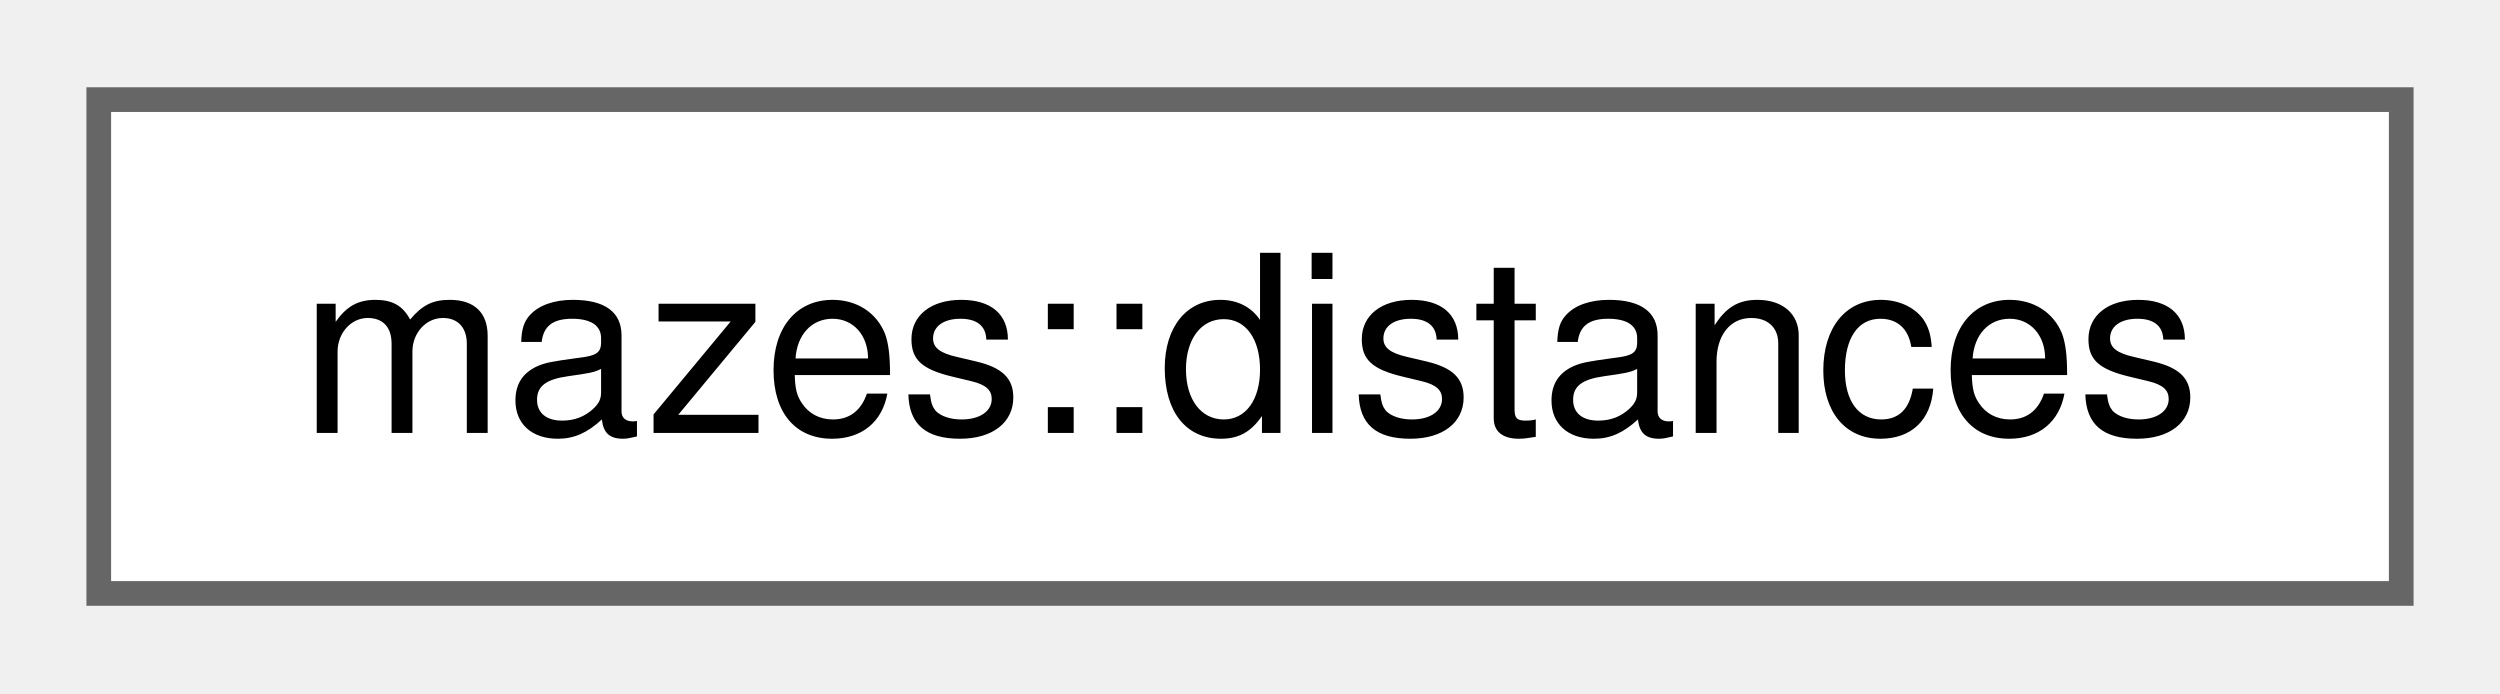
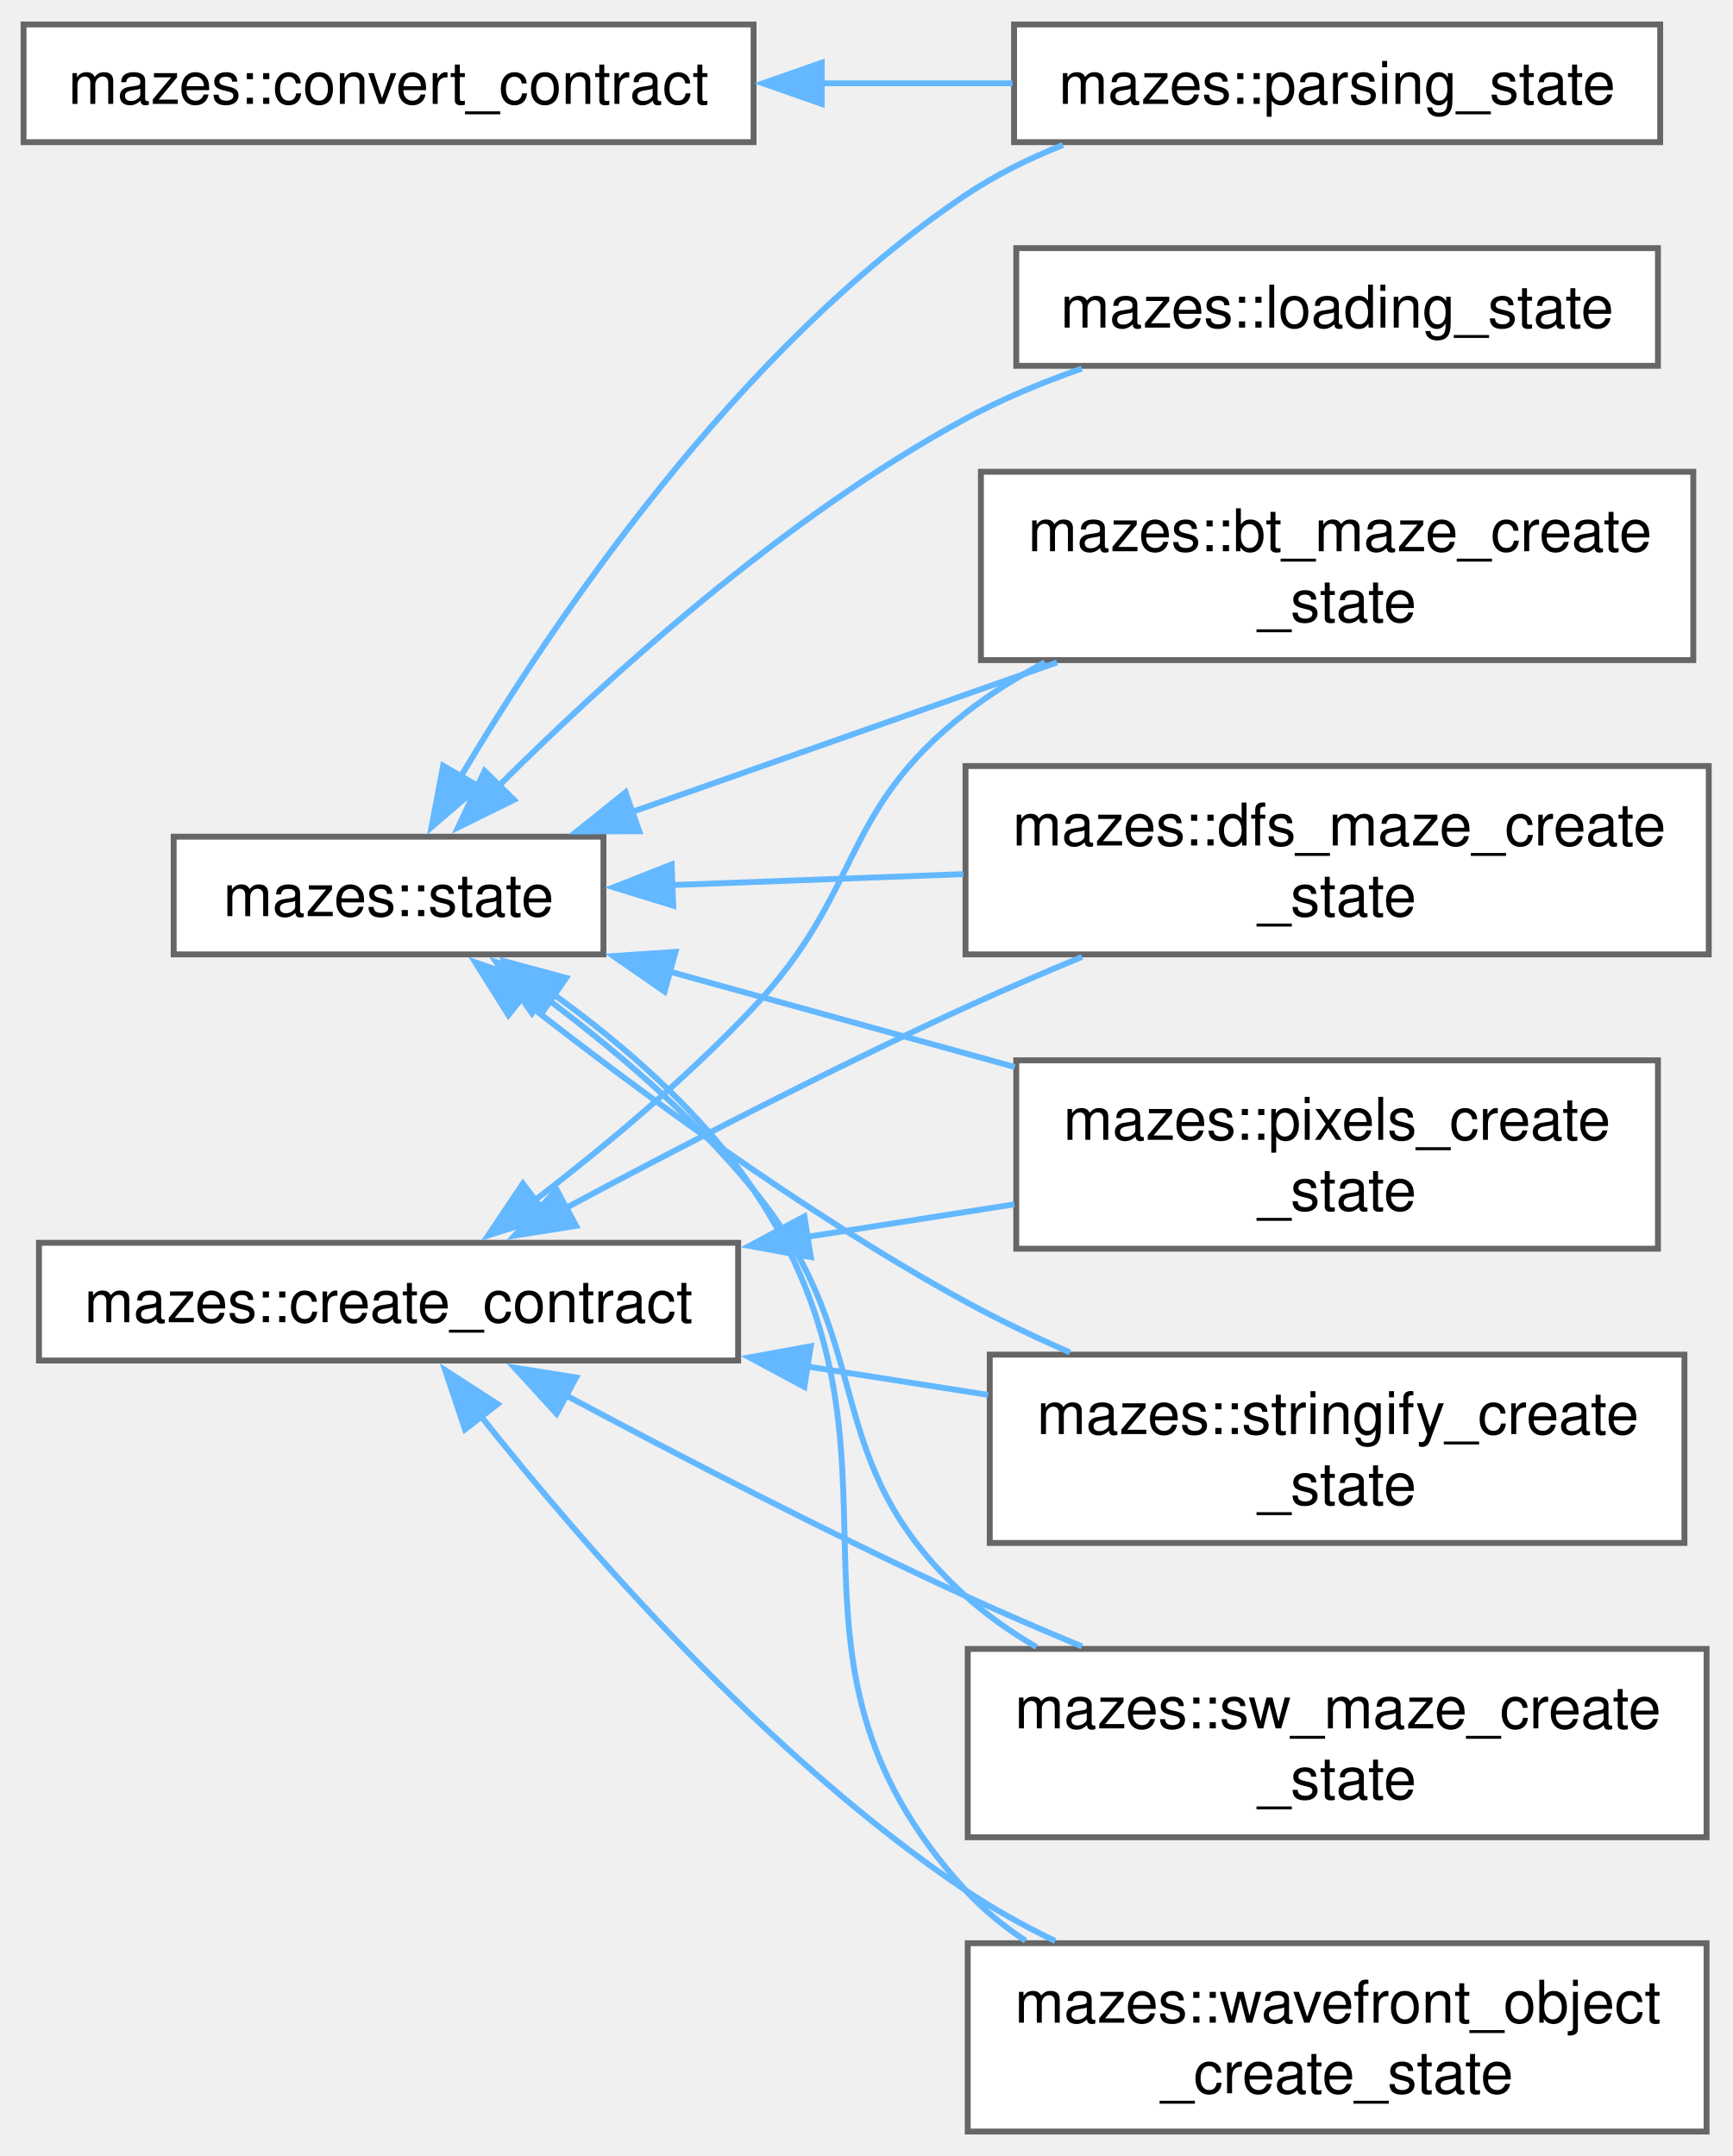
- <svg xmlns="http://www.w3.org/2000/svg" xmlns:xlink="http://www.w3.org/1999/xlink" width="101pt" height="28pt" viewBox="0.00 0.00 101.25 28.00">
-   <g id="graph0" class="graph" transform="scale(1 1) rotate(0) translate(4 24)">
+ <svg xmlns="http://www.w3.org/2000/svg" xmlns:xlink="http://www.w3.org/1999/xlink" width="294pt" height="366pt" viewBox="0.00 0.00 294.25 366.00">
+   <g id="graph0" class="graph" transform="scale(1 1) rotate(0) translate(4 362)">
    <g id="Node000000" class="node">
      <g id="a_Node000000">
-         <a xlink:href="classmazes_1_1distances.html" target="_top" xlink:title="A class that manages distances associated with cells in a grid.">
-           <polygon fill="white" stroke="#666666" points="93.25,-20 0,-20 0,0 93.25,0 93.25,-20" />
-           <text text-anchor="middle" x="46.62" y="-6.5" font-family="Helvetica,sans-Serif" font-size="10.00">mazes::distances</text>
+         <a xlink:href="classmazes_1_1convert__contract.html" target="_top" xlink:title="Contract for converting arguments to args.">
+           <polygon fill="white" stroke="#666666" points="124,-358 0,-358 0,-338 124,-338 124,-358" />
+           <text text-anchor="middle" x="62" y="-344.5" font-family="Helvetica,sans-Serif" font-size="10.00">mazes::convert_contract</text>
+         </a>
+       </g>
+     </g>
+     <g id="Node000001" class="node">
+       <g id="a_Node000001">
+         <a xlink:href="classmazes_1_1parsing__state.html" target="_top" xlink:title="State for parsing arguments.">
+           <polygon fill="white" stroke="#666666" points="278,-358 168.25,-358 168.25,-338 278,-338 278,-358" />
+           <text text-anchor="middle" x="223.12" y="-344.5" font-family="Helvetica,sans-Serif" font-size="10.00">mazes::parsing_state</text>
+         </a>
+       </g>
+     </g>
+     <g id="edge3_Node000000_Node000001" class="edge">
+       <g id="a_edge3_Node000000_Node000001">
+         <a xlink:title=" ">
+           <path fill="none" stroke="#63b8ff" d="M135.39,-348C146.35,-348 157.5,-348 167.98,-348" />
+           <polygon fill="#63b8ff" stroke="#63b8ff" points="135.58,-344.5 125.58,-348 135.58,-351.5 135.58,-344.5" />
+         </a>
+       </g>
+     </g>
+     <g id="Node000004" class="node">
+       <g id="a_Node000004">
+         <a xlink:href="classmazes_1_1create__contract.html" target="_top" xlink:title="Contract for the create function in the runtime.">
+           <polygon fill="white" stroke="#666666" points="121.38,-151 2.62,-151 2.62,-131 121.38,-131 121.38,-151" />
+           <text text-anchor="middle" x="62" y="-137.5" font-family="Helvetica,sans-Serif" font-size="10.00">mazes::create_contract</text>
+         </a>
+       </g>
+     </g>
+     <g id="Node000003" class="node">
+       <g id="a_Node000003">
+         <a xlink:href="classmazes_1_1bt__maze__create__state.html" target="_top" xlink:title="State for creating a maze using the binary tree algorithm.">
+           <polygon fill="white" stroke="#666666" points="283.62,-282 162.62,-282 162.62,-250 283.62,-250 283.62,-282" />
+           <text text-anchor="start" x="170.62" y="-268.5" font-family="Helvetica,sans-Serif" font-size="10.00">mazes::bt_maze_create</text>
+           <text text-anchor="middle" x="223.12" y="-256.5" font-family="Helvetica,sans-Serif" font-size="10.00">_state</text>
+         </a>
+       </g>
+     </g>
+     <g id="edge4_Node000004_Node000003" class="edge">
+       <g id="a_edge4_Node000004_Node000003">
+         <a xlink:title=" ">
+           <path fill="none" stroke="#63b8ff" d="M86.62,-158.04C98.47,-167.15 112.68,-178.95 124,-191 142.75,-210.96 138.45,-224.11 160,-241 164.12,-244.23 168.71,-247.09 173.48,-249.62" />
+           <polygon fill="#63b8ff" stroke="#63b8ff" points="89.02,-155.46 78.92,-152.26 84.82,-161.06 89.02,-155.46" />
+         </a>
+       </g>
+     </g>
+     <g id="Node000005" class="node">
+       <g id="a_Node000005">
+         <a xlink:href="classmazes_1_1dfs__maze__create__state.html" target="_top" xlink:title="State for creating a maze using the depth-first search algorithm.">
+           <polygon fill="white" stroke="#666666" points="286.25,-232 160,-232 160,-200 286.25,-200 286.25,-232" />
+           <text text-anchor="start" x="168" y="-218.5" font-family="Helvetica,sans-Serif" font-size="10.00">mazes::dfs_maze_create</text>
+           <text text-anchor="middle" x="223.12" y="-206.5" font-family="Helvetica,sans-Serif" font-size="10.00">_state</text>
+         </a>
+       </g>
+     </g>
+     <g id="edge5_Node000004_Node000005" class="edge">
+       <g id="a_edge5_Node000004_Node000005">
+         <a xlink:title=" ">
+           <path fill="none" stroke="#63b8ff" d="M91.94,-156.82C111.04,-167.03 136.74,-180.35 160,-191 166.34,-193.9 173.13,-196.82 179.79,-199.58" />
+           <polygon fill="#63b8ff" stroke="#63b8ff" points="93.86,-153.88 83.4,-152.22 90.54,-160.04 93.86,-153.88" />
+         </a>
+       </g>
+     </g>
+     <g id="Node000006" class="node">
+       <g id="a_Node000006">
+         <a xlink:href="classmazes_1_1pixels__create__state.html" target="_top" xlink:title="State for creating a maze using the pixels algorithm.">
+           <polygon fill="white" stroke="#666666" points="277.62,-182 168.62,-182 168.62,-150 277.62,-150 277.62,-182" />
+           <text text-anchor="start" x="176.62" y="-168.5" font-family="Helvetica,sans-Serif" font-size="10.00">mazes::pixels_create</text>
+           <text text-anchor="middle" x="223.12" y="-156.5" font-family="Helvetica,sans-Serif" font-size="10.00">_state</text>
+         </a>
+       </g>
+     </g>
+     <g id="edge6_Node000004_Node000006" class="edge">
+       <g id="a_edge6_Node000004_Node000006">
+         <a xlink:title=" ">
+           <path fill="none" stroke="#63b8ff" d="M133.02,-152C144.85,-153.86 156.97,-155.76 168.3,-157.54" />
+           <polygon fill="#63b8ff" stroke="#63b8ff" points="133.72,-148.57 123.3,-150.47 132.63,-155.48 133.72,-148.57" />
+         </a>
+       </g>
+     </g>
+     <g id="Node000007" class="node">
+       <g id="a_Node000007">
+         <a xlink:href="classmazes_1_1stringify__create__state.html" target="_top" xlink:title="State for creating a maze using the stringify algorithm.">
+           <polygon fill="white" stroke="#666666" points="282.12,-132 164.12,-132 164.12,-100 282.12,-100 282.12,-132" />
+           <text text-anchor="start" x="172.12" y="-118.5" font-family="Helvetica,sans-Serif" font-size="10.00">mazes::stringify_create</text>
+           <text text-anchor="middle" x="223.12" y="-106.5" font-family="Helvetica,sans-Serif" font-size="10.00">_state</text>
+         </a>
+       </g>
+     </g>
+     <g id="edge7_Node000004_Node000007" class="edge">
+       <g id="a_edge7_Node000004_Node000007">
+         <a xlink:title=" ">
+           <path fill="none" stroke="#63b8ff" d="M132.89,-130.02C143.22,-128.4 153.77,-126.74 163.83,-125.16" />
+           <polygon fill="#63b8ff" stroke="#63b8ff" points="132.63,-126.52 123.3,-131.53 133.72,-133.43 132.63,-126.52" />
+         </a>
+       </g>
+     </g>
+     <g id="Node000008" class="node">
+       <g id="a_Node000008">
+         <a xlink:href="classmazes_1_1sw__maze__create__state.html" target="_top" xlink:title="State for creating a maze using the sidewinder algorithm.">
+           <polygon fill="white" stroke="#666666" points="285.88,-82 160.38,-82 160.38,-50 285.88,-50 285.88,-82" />
+           <text text-anchor="start" x="168.38" y="-68.5" font-family="Helvetica,sans-Serif" font-size="10.00">mazes::sw_maze_create</text>
+           <text text-anchor="middle" x="223.12" y="-56.5" font-family="Helvetica,sans-Serif" font-size="10.00">_state</text>
+         </a>
+       </g>
+     </g>
+     <g id="edge8_Node000004_Node000008" class="edge">
+       <g id="a_edge8_Node000004_Node000008">
+         <a xlink:title=" ">
+           <path fill="none" stroke="#63b8ff" d="M91.94,-125.18C111.04,-114.97 136.74,-101.65 160,-91 166.34,-88.1 173.13,-85.18 179.79,-82.42" />
+           <polygon fill="#63b8ff" stroke="#63b8ff" points="90.54,-121.96 83.4,-129.78 93.86,-128.12 90.54,-121.96" />
+         </a>
+       </g>
+     </g>
+     <g id="Node000009" class="node">
+       <g id="a_Node000009">
+         <a xlink:href="classmazes_1_1wavefront__object__create__state.html" target="_top" xlink:title="State for creating a maze using the Wavefront Object algorithm.">
+           <polygon fill="white" stroke="#666666" points="285.88,-32 160.38,-32 160.38,0 285.88,0 285.88,-32" />
+           <text text-anchor="start" x="168.38" y="-18.5" font-family="Helvetica,sans-Serif" font-size="10.00">mazes::wavefront_object</text>
+           <text text-anchor="middle" x="223.12" y="-6.5" font-family="Helvetica,sans-Serif" font-size="10.00">_create_state</text>
+         </a>
+       </g>
+     </g>
+     <g id="edge9_Node000004_Node000009" class="edge">
+       <g id="a_edge9_Node000004_Node000009">
+         <a xlink:title=" ">
+           <path fill="none" stroke="#63b8ff" d="M77.75,-121.46C95.27,-99.38 126.4,-63.58 160,-41 164.73,-37.82 169.92,-34.95 175.23,-32.37" />
+           <polygon fill="#63b8ff" stroke="#63b8ff" points="74.99,-119.3 71.62,-129.35 80.52,-123.6 74.99,-119.3" />
+         </a>
+       </g>
+     </g>
+     <g id="Node000002" class="node">
+       <g id="a_Node000002">
+         <a xlink:href="structmazes_1_1state.html" target="_top" xlink:title="struct representing a state in the runtime stack">
+           <polygon fill="white" stroke="#666666" points="98.5,-220 25.5,-220 25.5,-200 98.5,-200 98.5,-220" />
+           <text text-anchor="middle" x="62" y="-206.5" font-family="Helvetica,sans-Serif" font-size="10.00">mazes::state</text>
+         </a>
+       </g>
+     </g>
+     <g id="edge13_Node000002_Node000001" class="edge">
+       <g id="a_edge13_Node000002_Node000001">
+         <a xlink:title=" ">
+           <path fill="none" stroke="#63b8ff" d="M74.15,-230.03C89.9,-256.51 121.12,-302.86 160,-329 165.05,-332.4 170.74,-335.21 176.57,-337.53" />
+           <polygon fill="#63b8ff" stroke="#63b8ff" points="77.33,-228.54 69.3,-221.63 71.27,-232.04 77.33,-228.54" />
+         </a>
+       </g>
+     </g>
+     <g id="edge10_Node000002_Node000003" class="edge">
+       <g id="a_edge10_Node000002_Node000003">
+         <a xlink:title=" ">
+           <path fill="none" stroke="#63b8ff" d="M103.21,-224.15C125.21,-231.89 152.59,-241.53 175.53,-249.6" />
+           <polygon fill="#63b8ff" stroke="#63b8ff" points="104.58,-220.92 93.98,-220.9 102.26,-227.53 104.58,-220.92" />
+         </a>
+       </g>
+     </g>
+     <g id="edge11_Node000002_Node000005" class="edge">
+       <g id="a_edge11_Node000002_Node000005">
+         <a xlink:title=" ">
+           <path fill="none" stroke="#63b8ff" d="M110.14,-211.78C125.66,-212.36 143.17,-213.02 159.64,-213.64" />
+           <polygon fill="#63b8ff" stroke="#63b8ff" points="110.35,-208.28 100.22,-211.4 110.08,-215.28 110.35,-208.28" />
+         </a>
+       </g>
+     </g>
+     <g id="edge14_Node000002_Node000006" class="edge">
+       <g id="a_edge14_Node000002_Node000006">
+         <a xlink:title=" ">
+           <path fill="none" stroke="#63b8ff" d="M109.75,-197.07C128.14,-191.99 149.37,-186.12 168.39,-180.86" />
+           <polygon fill="#63b8ff" stroke="#63b8ff" points="108.88,-193.68 100.17,-199.72 110.74,-200.43 108.88,-193.68" />
+         </a>
+       </g>
+     </g>
+     <g id="edge15_Node000002_Node000007" class="edge">
+       <g id="a_edge15_Node000002_Node000007">
+         <a xlink:title=" ">
+           <path fill="none" stroke="#63b8ff" d="M84.53,-192.43C103.57,-177.45 132.52,-156.03 160,-141 165.61,-137.93 171.68,-135.03 177.75,-132.36" />
+           <polygon fill="#63b8ff" stroke="#63b8ff" points="82.36,-189.69 76.72,-198.66 86.72,-195.16 82.36,-189.69" />
+         </a>
+       </g>
+     </g>
+     <g id="edge16_Node000002_Node000008" class="edge">
+       <g id="a_edge16_Node000002_Node000008">
+         <a xlink:title=" ">
+           <path fill="none" stroke="#63b8ff" d="M88.07,-193.09C99.97,-184.21 113.78,-172.58 124,-160 145.82,-133.16 134.37,-114.23 160,-91 163.62,-87.72 167.72,-84.85 172.05,-82.33" />
+           <polygon fill="#63b8ff" stroke="#63b8ff" points="86.35,-190.01 80.28,-198.7 90.44,-195.7 86.35,-190.01" />
+         </a>
+       </g>
+     </g>
+     <g id="edge17_Node000002_Node000009" class="edge">
+       <g id="a_edge17_Node000002_Node000009">
+         <a xlink:title=" ">
+           <path fill="none" stroke="#63b8ff" d="M89.86,-193.34C101.83,-184.71 115.18,-173.21 124,-160 154.7,-114.05 122.7,-81.77 160,-41 162.98,-37.74 166.45,-34.9 170.19,-32.42" />
+           <polygon fill="#63b8ff" stroke="#63b8ff" points="88.2,-190.24 81.93,-198.77 92.16,-196.01 88.2,-190.24" />
+         </a>
+       </g>
+     </g>
+     <g id="Node000010" class="node">
+       <g id="a_Node000010">
+         <a xlink:href="classmazes_1_1loading__state.html" target="_top" xlink:title="State for loading and pre-generating mazes.">
+           <polygon fill="white" stroke="#666666" points="277.62,-320 168.62,-320 168.62,-300 277.62,-300 277.62,-320" />
+           <text text-anchor="middle" x="223.12" y="-306.5" font-family="Helvetica,sans-Serif" font-size="10.00">mazes::loading_state</text>
+         </a>
+       </g>
+     </g>
+     <g id="edge12_Node000002_Node000010" class="edge">
+       <g id="a_edge12_Node000002_Node000010">
+         <a xlink:title=" ">
+           <path fill="none" stroke="#63b8ff" d="M80.72,-228.63C99.02,-246.88 129.16,-274.3 160,-291 166.15,-294.33 172.96,-297.16 179.76,-299.54" />
+           <polygon fill="#63b8ff" stroke="#63b8ff" points="83.3,-226.26 73.8,-221.58 78.31,-231.17 83.3,-226.26" />
        </a>
      </g>
    </g>
  </g>
</svg>
